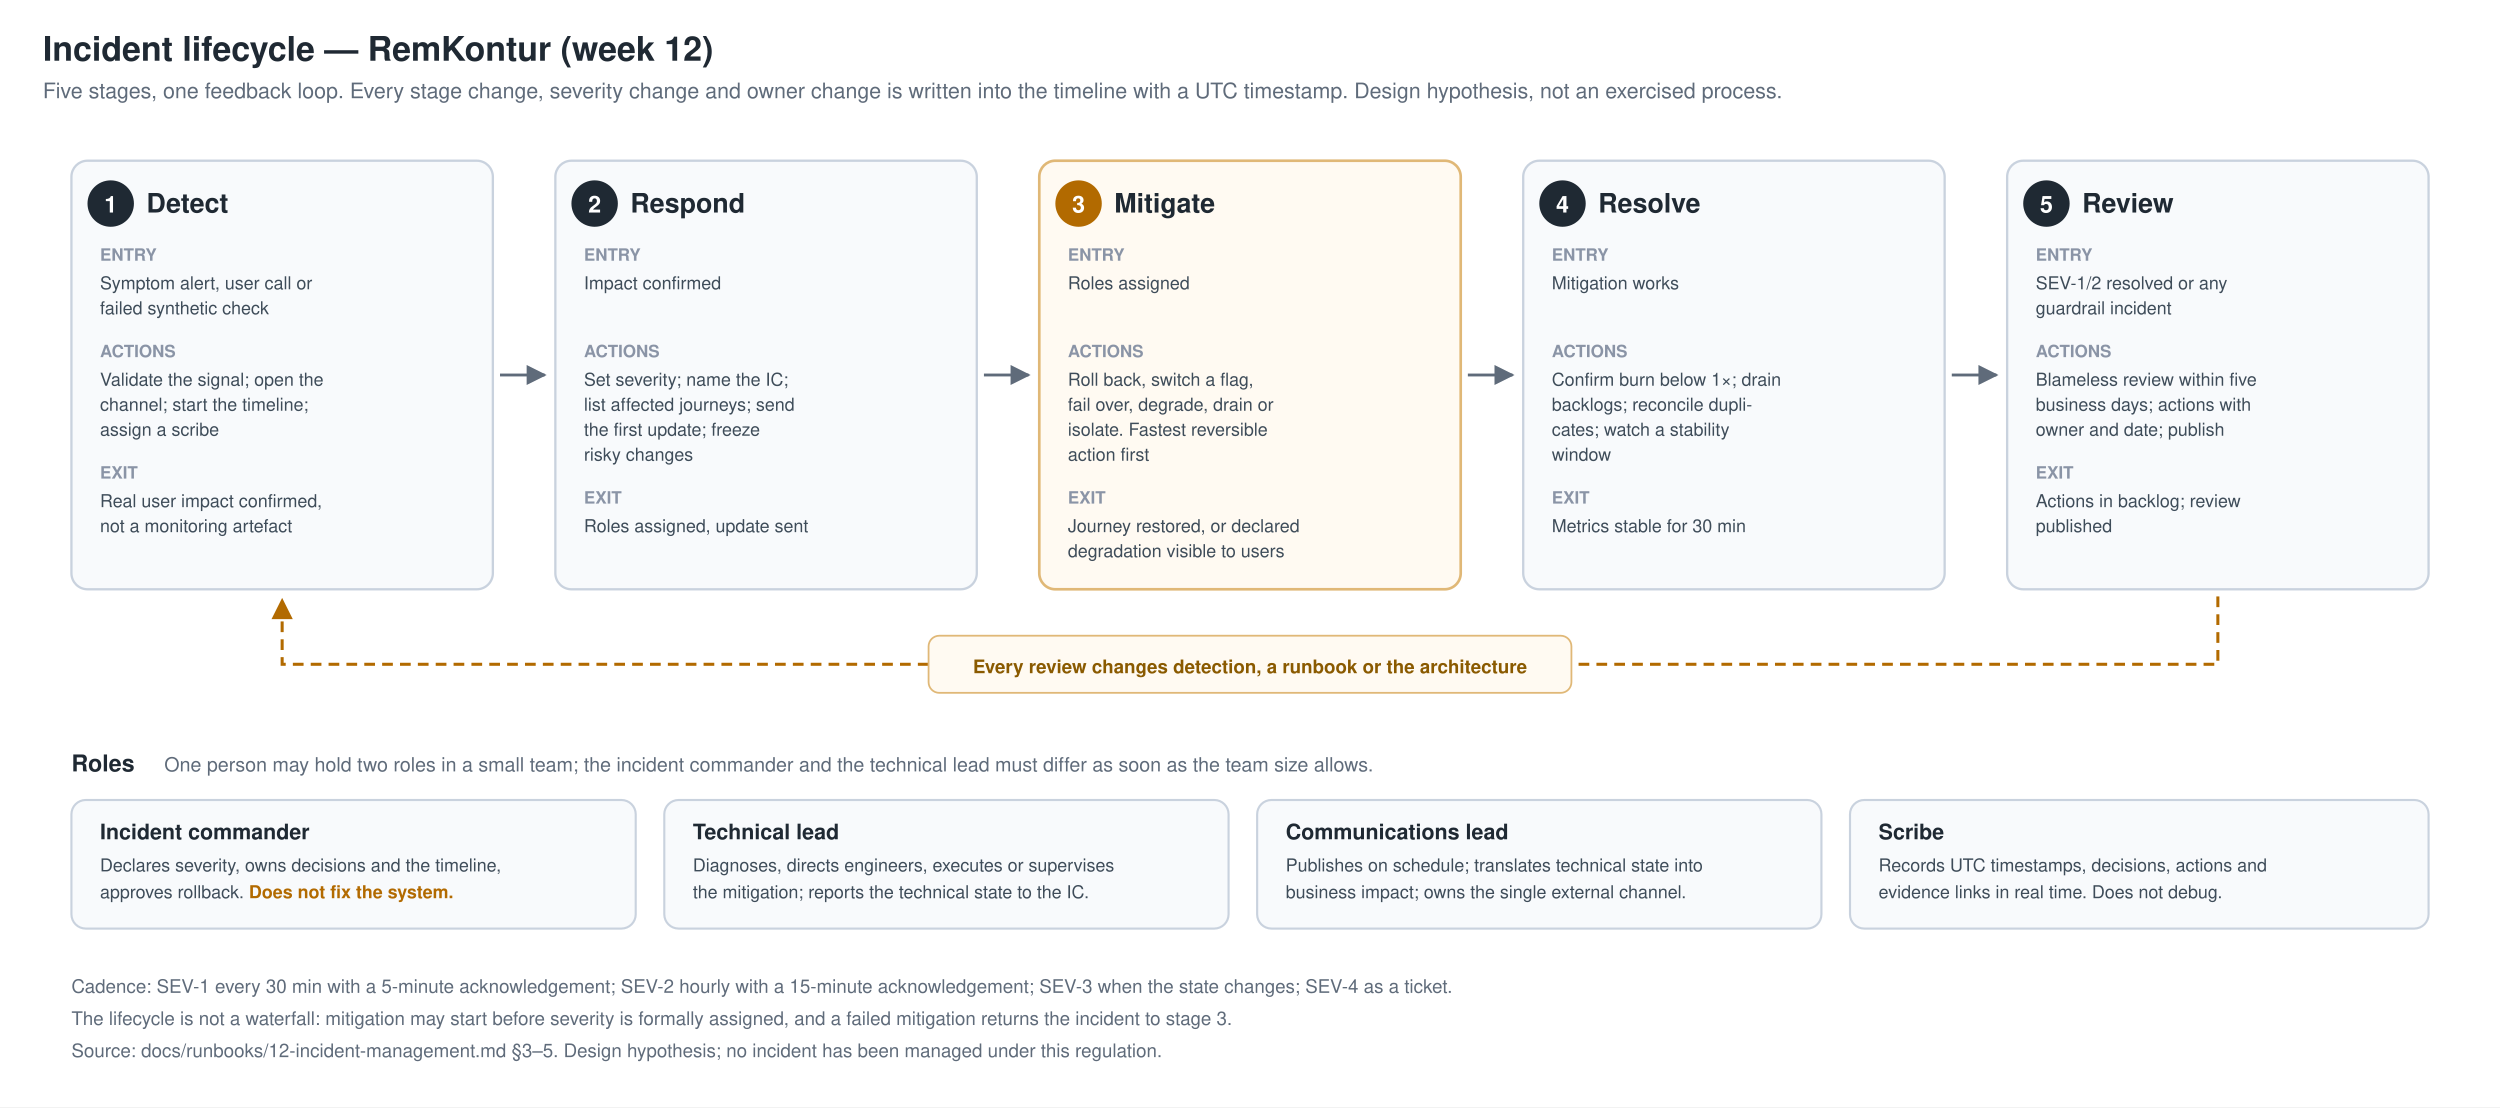
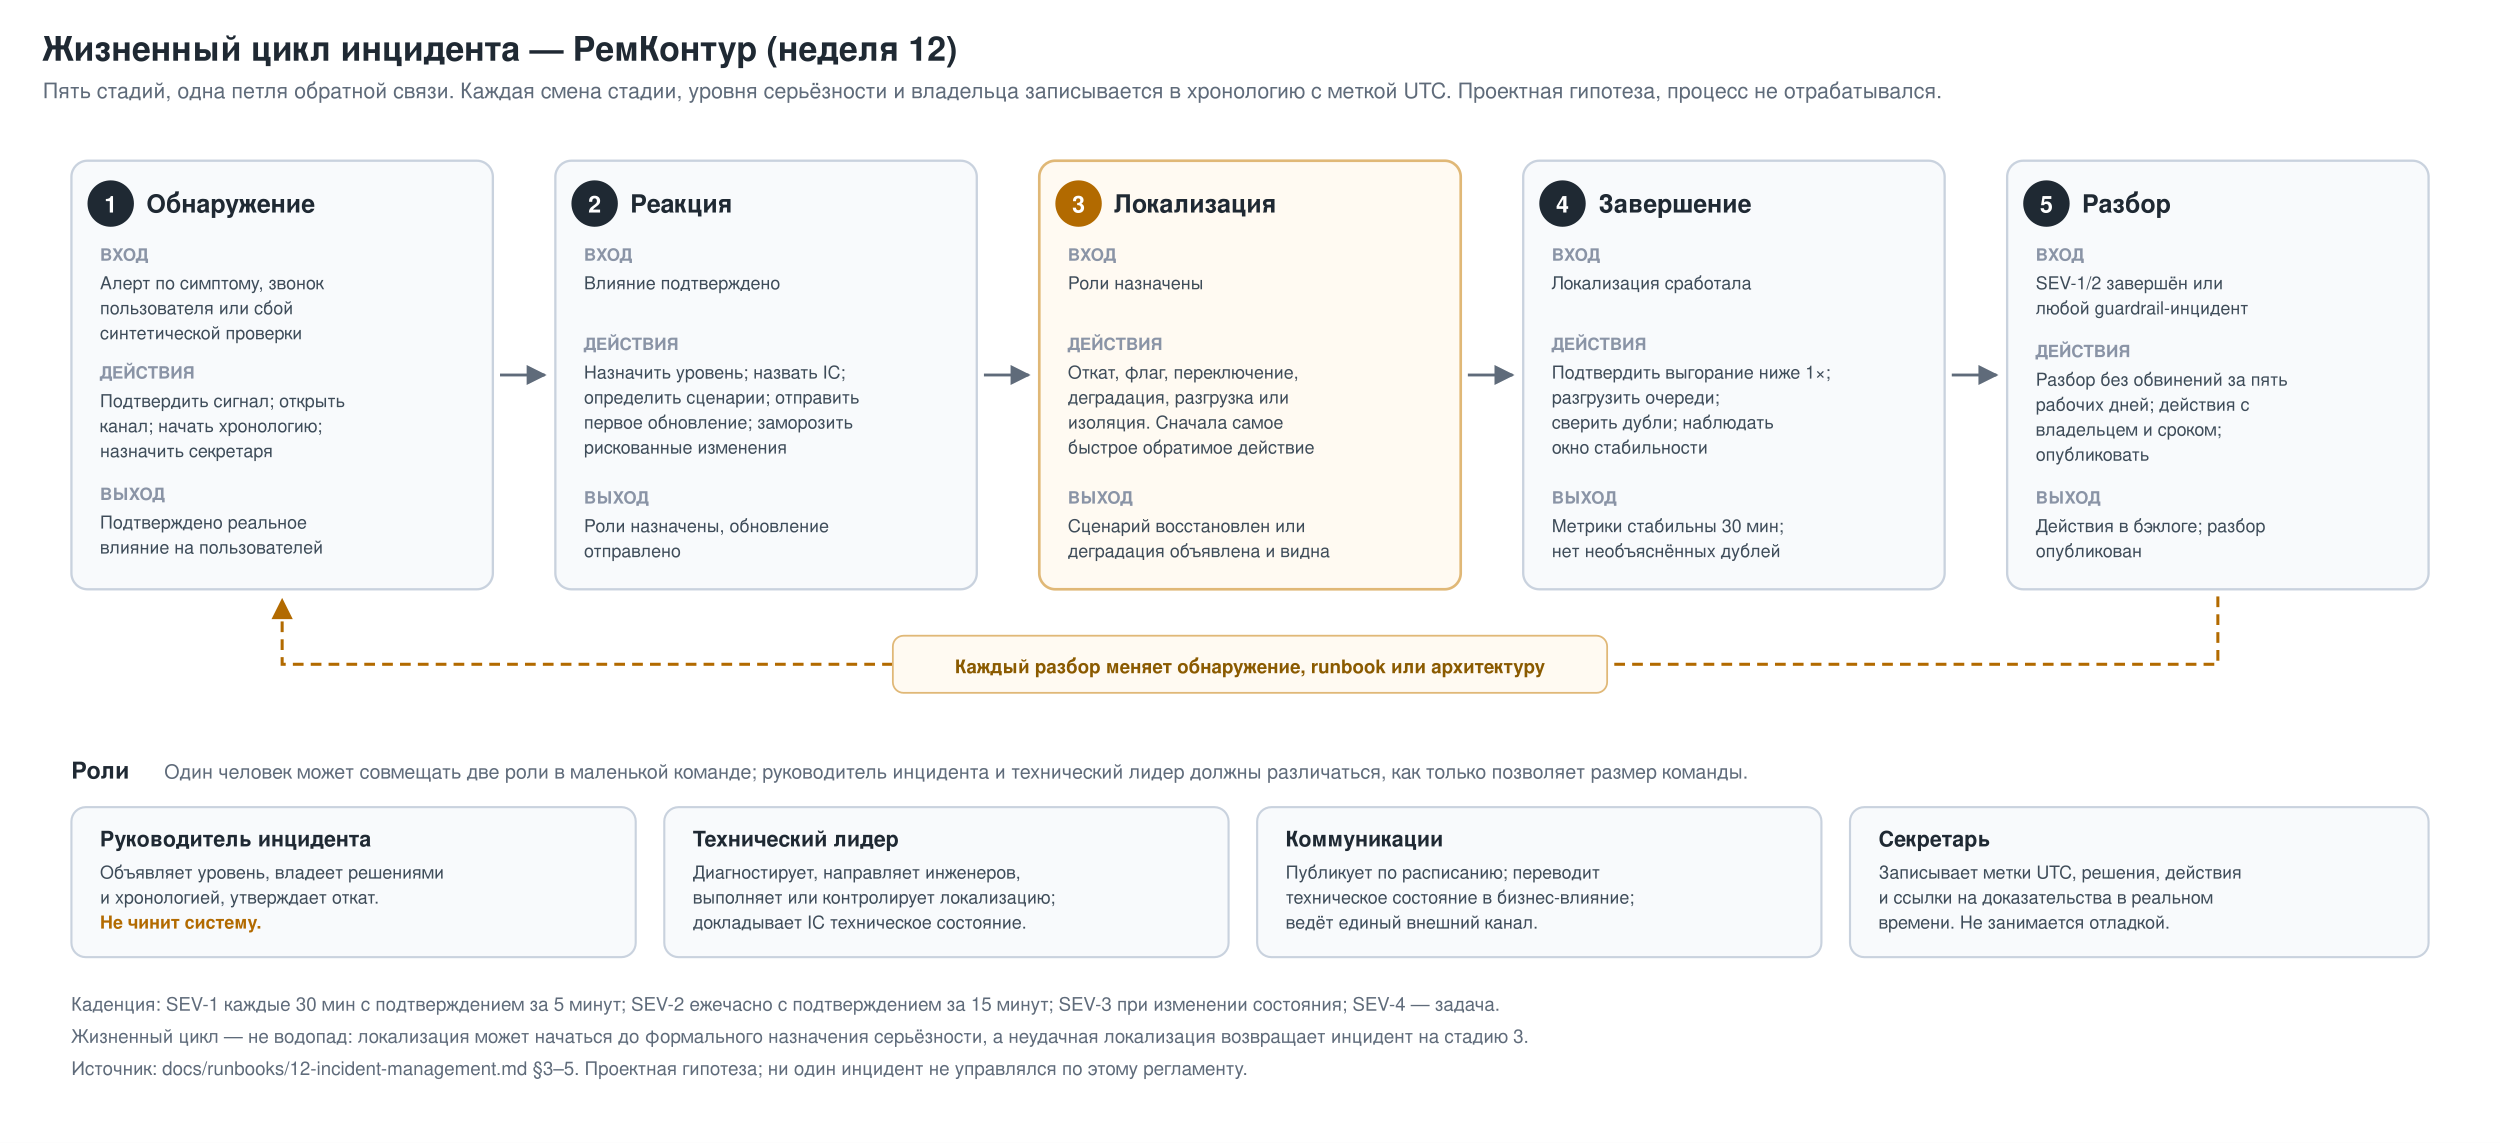
- <svg xmlns="http://www.w3.org/2000/svg" viewBox="0 0 1400 620" width="1400" height="620" font-family="Helvetica Neue, Helvetica, Arial, sans-serif">
+ <svg xmlns="http://www.w3.org/2000/svg" viewBox="0 0 1400 640" width="1400" height="640" font-family="Helvetica Neue, Helvetica, Arial, sans-serif">
  <defs>
    <marker id="arrow" viewBox="0 0 10 10" refX="9" refY="5" markerWidth="7" markerHeight="7" orient="auto-start-reverse">
      <path d="M 0 0 L 10 5 L 0 10 z" fill="#5f6b7a" />
    </marker>
    <marker id="loop" viewBox="0 0 10 10" refX="9" refY="5" markerWidth="7" markerHeight="7" orient="auto-start-reverse">
      <path d="M 0 0 L 10 5 L 0 10 z" fill="#b26a00" />
    </marker>
  </defs>
-   <rect width="1400" height="620" fill="#ffffff" />
-   <text x="24" y="34" font-size="19" font-weight="700" fill="#1f2933">Incident lifecycle — RemKontur (week 12)</text>
-   <text x="24" y="55" font-size="12" fill="#5f6b7a">Five stages, one feedback loop. Every stage change, severity change and owner change is written into the timeline with a UTC timestamp. Design hypothesis, not an exercised process.</text>
+   <rect width="1400" height="640" fill="#ffffff" />
+   <text x="24" y="34" font-size="19" font-weight="700" fill="#1f2933">Жизненный цикл инцидента — РемКонтур (неделя 12)</text>
+   <text x="24" y="55" font-size="12" fill="#5f6b7a">Пять стадий, одна петля обратной связи. Каждая смена стадии, уровня серьёзности и владельца записывается в хронологию с меткой UTC. Проектная гипотеза, процесс не отрабатывался.</text>
  <g>
    <rect x="40" y="90" width="236" height="240" rx="9" fill="#f8fafc" stroke="#c9d2de" stroke-width="1.3" />
    <circle cx="62" cy="114" r="13" fill="#1f2933" />
    <text x="62" y="119" font-size="13" font-weight="700" fill="#ffffff" text-anchor="middle">1</text>
-     <text x="82" y="119" font-size="15" font-weight="700" fill="#1f2933">Detect</text>
-     <text x="56" y="146" font-size="9.5" font-weight="700" fill="#8a94a6">ENTRY</text>
-     <text x="56" y="162" font-size="10" fill="#3e4c59">Symptom alert, user call or</text>
-     <text x="56" y="176" font-size="10" fill="#3e4c59">failed synthetic check</text>
-     <text x="56" y="200" font-size="9.5" font-weight="700" fill="#8a94a6">ACTIONS</text>
-     <text x="56" y="216" font-size="10" fill="#3e4c59">Validate the signal; open the</text>
-     <text x="56" y="230" font-size="10" fill="#3e4c59">channel; start the timeline;</text>
-     <text x="56" y="244" font-size="10" fill="#3e4c59">assign a scribe</text>
-     <text x="56" y="268" font-size="9.5" font-weight="700" fill="#8a94a6">EXIT</text>
-     <text x="56" y="284" font-size="10" fill="#3e4c59">Real user impact confirmed,</text>
-     <text x="56" y="298" font-size="10" fill="#3e4c59">not a monitoring artefact</text>
+     <text x="82" y="119" font-size="14" font-weight="700" fill="#1f2933">Обнаружение</text>
+     <text x="56" y="146" font-size="9.5" font-weight="700" fill="#8a94a6">ВХОД</text>
+     <text x="56" y="162" font-size="10" fill="#3e4c59">Алерт по симптому, звонок</text>
+     <text x="56" y="176" font-size="10" fill="#3e4c59">пользователя или сбой</text>
+     <text x="56" y="190" font-size="10" fill="#3e4c59">синтетической проверки</text>
+     <text x="56" y="212" font-size="9.5" font-weight="700" fill="#8a94a6">ДЕЙСТВИЯ</text>
+     <text x="56" y="228" font-size="10" fill="#3e4c59">Подтвердить сигнал; открыть</text>
+     <text x="56" y="242" font-size="10" fill="#3e4c59">канал; начать хронологию;</text>
+     <text x="56" y="256" font-size="10" fill="#3e4c59">назначить секретаря</text>
+     <text x="56" y="280" font-size="9.5" font-weight="700" fill="#8a94a6">ВЫХОД</text>
+     <text x="56" y="296" font-size="10" fill="#3e4c59">Подтверждено реальное</text>
+     <text x="56" y="310" font-size="10" fill="#3e4c59">влияние на пользователей</text>
  </g>
  <line x1="280" y1="210" x2="305" y2="210" stroke="#5f6b7a" stroke-width="1.6" marker-end="url(#arrow)" />
  <g>
    <rect x="311" y="90" width="236" height="240" rx="9" fill="#f8fafc" stroke="#c9d2de" stroke-width="1.3" />
    <circle cx="333" cy="114" r="13" fill="#1f2933" />
    <text x="333" y="119" font-size="13" font-weight="700" fill="#ffffff" text-anchor="middle">2</text>
-     <text x="353" y="119" font-size="15" font-weight="700" fill="#1f2933">Respond</text>
-     <text x="327" y="146" font-size="9.5" font-weight="700" fill="#8a94a6">ENTRY</text>
-     <text x="327" y="162" font-size="10" fill="#3e4c59">Impact confirmed</text>
-     <text x="327" y="200" font-size="9.5" font-weight="700" fill="#8a94a6">ACTIONS</text>
-     <text x="327" y="216" font-size="10" fill="#3e4c59">Set severity; name the IC;</text>
-     <text x="327" y="230" font-size="10" fill="#3e4c59">list affected journeys; send</text>
-     <text x="327" y="244" font-size="10" fill="#3e4c59">the first update; freeze</text>
-     <text x="327" y="258" font-size="10" fill="#3e4c59">risky changes</text>
-     <text x="327" y="282" font-size="9.5" font-weight="700" fill="#8a94a6">EXIT</text>
-     <text x="327" y="298" font-size="10" fill="#3e4c59">Roles assigned, update sent</text>
+     <text x="353" y="119" font-size="14" font-weight="700" fill="#1f2933">Реакция</text>
+     <text x="327" y="146" font-size="9.5" font-weight="700" fill="#8a94a6">ВХОД</text>
+     <text x="327" y="162" font-size="10" fill="#3e4c59">Влияние подтверждено</text>
+     <text x="327" y="196" font-size="9.5" font-weight="700" fill="#8a94a6">ДЕЙСТВИЯ</text>
+     <text x="327" y="212" font-size="10" fill="#3e4c59">Назначить уровень; назвать IC;</text>
+     <text x="327" y="226" font-size="10" fill="#3e4c59">определить сценарии; отправить</text>
+     <text x="327" y="240" font-size="10" fill="#3e4c59">первое обновление; заморозить</text>
+     <text x="327" y="254" font-size="10" fill="#3e4c59">рискованные изменения</text>
+     <text x="327" y="282" font-size="9.5" font-weight="700" fill="#8a94a6">ВЫХОД</text>
+     <text x="327" y="298" font-size="10" fill="#3e4c59">Роли назначены, обновление</text>
+     <text x="327" y="312" font-size="10" fill="#3e4c59">отправлено</text>
  </g>
  <line x1="551" y1="210" x2="576" y2="210" stroke="#5f6b7a" stroke-width="1.6" marker-end="url(#arrow)" />
  <g>
    <rect x="582" y="90" width="236" height="240" rx="9" fill="#fffaf2" stroke="#e0b877" stroke-width="1.5" />
    <circle cx="604" cy="114" r="13" fill="#b26a00" />
    <text x="604" y="119" font-size="13" font-weight="700" fill="#ffffff" text-anchor="middle">3</text>
-     <text x="624" y="119" font-size="15" font-weight="700" fill="#1f2933">Mitigate</text>
-     <text x="598" y="146" font-size="9.5" font-weight="700" fill="#8a94a6">ENTRY</text>
-     <text x="598" y="162" font-size="10" fill="#3e4c59">Roles assigned</text>
-     <text x="598" y="200" font-size="9.5" font-weight="700" fill="#8a94a6">ACTIONS</text>
-     <text x="598" y="216" font-size="10" fill="#3e4c59">Roll back, switch a flag,</text>
-     <text x="598" y="230" font-size="10" fill="#3e4c59">fail over, degrade, drain or</text>
-     <text x="598" y="244" font-size="10" fill="#3e4c59">isolate. Fastest reversible</text>
-     <text x="598" y="258" font-size="10" fill="#3e4c59">action first</text>
-     <text x="598" y="282" font-size="9.5" font-weight="700" fill="#8a94a6">EXIT</text>
-     <text x="598" y="298" font-size="10" fill="#3e4c59">Journey restored, or declared</text>
-     <text x="598" y="312" font-size="10" fill="#3e4c59">degradation visible to users</text>
+     <text x="624" y="119" font-size="14" font-weight="700" fill="#1f2933">Локализация</text>
+     <text x="598" y="146" font-size="9.5" font-weight="700" fill="#8a94a6">ВХОД</text>
+     <text x="598" y="162" font-size="10" fill="#3e4c59">Роли назначены</text>
+     <text x="598" y="196" font-size="9.5" font-weight="700" fill="#8a94a6">ДЕЙСТВИЯ</text>
+     <text x="598" y="212" font-size="10" fill="#3e4c59">Откат, флаг, переключение,</text>
+     <text x="598" y="226" font-size="10" fill="#3e4c59">деградация, разгрузка или</text>
+     <text x="598" y="240" font-size="10" fill="#3e4c59">изоляция. Сначала самое</text>
+     <text x="598" y="254" font-size="10" fill="#3e4c59">быстрое обратимое действие</text>
+     <text x="598" y="282" font-size="9.5" font-weight="700" fill="#8a94a6">ВЫХОД</text>
+     <text x="598" y="298" font-size="10" fill="#3e4c59">Сценарий восстановлен или</text>
+     <text x="598" y="312" font-size="10" fill="#3e4c59">деградация объявлена и видна</text>
  </g>
  <line x1="822" y1="210" x2="847" y2="210" stroke="#5f6b7a" stroke-width="1.6" marker-end="url(#arrow)" />
  <g>
    <rect x="853" y="90" width="236" height="240" rx="9" fill="#f8fafc" stroke="#c9d2de" stroke-width="1.3" />
    <circle cx="875" cy="114" r="13" fill="#1f2933" />
    <text x="875" y="119" font-size="13" font-weight="700" fill="#ffffff" text-anchor="middle">4</text>
-     <text x="895" y="119" font-size="15" font-weight="700" fill="#1f2933">Resolve</text>
-     <text x="869" y="146" font-size="9.5" font-weight="700" fill="#8a94a6">ENTRY</text>
-     <text x="869" y="162" font-size="10" fill="#3e4c59">Mitigation works</text>
-     <text x="869" y="200" font-size="9.5" font-weight="700" fill="#8a94a6">ACTIONS</text>
-     <text x="869" y="216" font-size="10" fill="#3e4c59">Confirm burn below 1×; drain</text>
-     <text x="869" y="230" font-size="10" fill="#3e4c59">backlogs; reconcile dupli-</text>
-     <text x="869" y="244" font-size="10" fill="#3e4c59">cates; watch a stability</text>
-     <text x="869" y="258" font-size="10" fill="#3e4c59">window</text>
-     <text x="869" y="282" font-size="9.5" font-weight="700" fill="#8a94a6">EXIT</text>
-     <text x="869" y="298" font-size="10" fill="#3e4c59">Metrics stable for 30 min</text>
+     <text x="895" y="119" font-size="14" font-weight="700" fill="#1f2933">Завершение</text>
+     <text x="869" y="146" font-size="9.5" font-weight="700" fill="#8a94a6">ВХОД</text>
+     <text x="869" y="162" font-size="10" fill="#3e4c59">Локализация сработала</text>
+     <text x="869" y="196" font-size="9.5" font-weight="700" fill="#8a94a6">ДЕЙСТВИЯ</text>
+     <text x="869" y="212" font-size="10" fill="#3e4c59">Подтвердить выгорание ниже 1×;</text>
+     <text x="869" y="226" font-size="10" fill="#3e4c59">разгрузить очереди;</text>
+     <text x="869" y="240" font-size="10" fill="#3e4c59">сверить дубли; наблюдать</text>
+     <text x="869" y="254" font-size="10" fill="#3e4c59">окно стабильности</text>
+     <text x="869" y="282" font-size="9.5" font-weight="700" fill="#8a94a6">ВЫХОД</text>
+     <text x="869" y="298" font-size="10" fill="#3e4c59">Метрики стабильны 30 мин;</text>
+     <text x="869" y="312" font-size="10" fill="#3e4c59">нет необъяснённых дублей</text>
  </g>
  <line x1="1093" y1="210" x2="1118" y2="210" stroke="#5f6b7a" stroke-width="1.6" marker-end="url(#arrow)" />
  <g>
    <rect x="1124" y="90" width="236" height="240" rx="9" fill="#f8fafc" stroke="#c9d2de" stroke-width="1.3" />
    <circle cx="1146" cy="114" r="13" fill="#1f2933" />
    <text x="1146" y="119" font-size="13" font-weight="700" fill="#ffffff" text-anchor="middle">5</text>
-     <text x="1166" y="119" font-size="15" font-weight="700" fill="#1f2933">Review</text>
-     <text x="1140" y="146" font-size="9.5" font-weight="700" fill="#8a94a6">ENTRY</text>
-     <text x="1140" y="162" font-size="10" fill="#3e4c59">SEV-1/2 resolved or any</text>
-     <text x="1140" y="176" font-size="10" fill="#3e4c59">guardrail incident</text>
-     <text x="1140" y="200" font-size="9.5" font-weight="700" fill="#8a94a6">ACTIONS</text>
-     <text x="1140" y="216" font-size="10" fill="#3e4c59">Blameless review within five</text>
-     <text x="1140" y="230" font-size="10" fill="#3e4c59">business days; actions with</text>
-     <text x="1140" y="244" font-size="10" fill="#3e4c59">owner and date; publish</text>
-     <text x="1140" y="268" font-size="9.5" font-weight="700" fill="#8a94a6">EXIT</text>
-     <text x="1140" y="284" font-size="10" fill="#3e4c59">Actions in backlog; review</text>
-     <text x="1140" y="298" font-size="10" fill="#3e4c59">published</text>
+     <text x="1166" y="119" font-size="14" font-weight="700" fill="#1f2933">Разбор</text>
+     <text x="1140" y="146" font-size="9.5" font-weight="700" fill="#8a94a6">ВХОД</text>
+     <text x="1140" y="162" font-size="10" fill="#3e4c59">SEV-1/2 завершён или</text>
+     <text x="1140" y="176" font-size="10" fill="#3e4c59">любой guardrail-инцидент</text>
+     <text x="1140" y="200" font-size="9.5" font-weight="700" fill="#8a94a6">ДЕЙСТВИЯ</text>
+     <text x="1140" y="216" font-size="10" fill="#3e4c59">Разбор без обвинений за пять</text>
+     <text x="1140" y="230" font-size="10" fill="#3e4c59">рабочих дней; действия с</text>
+     <text x="1140" y="244" font-size="10" fill="#3e4c59">владельцем и сроком;</text>
+     <text x="1140" y="258" font-size="10" fill="#3e4c59">опубликовать</text>
+     <text x="1140" y="282" font-size="9.5" font-weight="700" fill="#8a94a6">ВЫХОД</text>
+     <text x="1140" y="298" font-size="10" fill="#3e4c59">Действия в бэклоге; разбор</text>
+     <text x="1140" y="312" font-size="10" fill="#3e4c59">опубликован</text>
  </g>
  <path d="M 1242 334 L 1242 372 L 158 372 L 158 336" fill="none" stroke="#b26a00" stroke-width="1.7" stroke-dasharray="6 4" marker-end="url(#loop)" />
-   <rect x="520" y="356" width="360" height="32" rx="6" fill="#fffaf2" stroke="#e0b877" stroke-width="1" />
-   <text x="700" y="377" font-size="10.5" font-weight="700" fill="#8a5a00" text-anchor="middle">Every review changes detection, a runbook or the architecture</text>
-   <text x="40" y="432" font-size="13" font-weight="700" fill="#1f2933">Roles</text>
-   <text x="92" y="432" font-size="11" fill="#5f6b7a">One person may hold two roles in a small team; the incident commander and the technical lead must differ as soon as the team size allows.</text>
+   <rect x="500" y="356" width="400" height="32" rx="6" fill="#fffaf2" stroke="#e0b877" stroke-width="1" />
+   <text x="700" y="377" font-size="10.5" font-weight="700" fill="#8a5a00" text-anchor="middle">Каждый разбор меняет обнаружение, runbook или архитектуру</text>
+   <text x="40" y="436" font-size="13" font-weight="700" fill="#1f2933">Роли</text>
+   <text x="92" y="436" font-size="11" fill="#5f6b7a">Один человек может совмещать две роли в маленькой команде; руководитель инцидента и технический лидер должны различаться, как только позволяет размер команды.</text>
  <g>
-     <rect x="40" y="448" width="316" height="72" rx="8" fill="#f8fafc" stroke="#c9d2de" stroke-width="1.2" />
-     <text x="56" y="470" font-size="12" font-weight="700" fill="#1f2933">Incident commander</text>
-     <text x="56" y="488" font-size="10" fill="#3e4c59">Declares severity, owns decisions and the timeline,</text>
-     <text x="56" y="503" font-size="10" fill="#3e4c59">approves rollback. <tspan font-weight="700" fill="#b26a00">Does not fix the system.</tspan>
-     </text>
+     <rect x="40" y="452" width="316" height="84" rx="8" fill="#f8fafc" stroke="#c9d2de" stroke-width="1.2" />
+     <text x="56" y="474" font-size="12" font-weight="700" fill="#1f2933">Руководитель инцидента</text>
+     <text x="56" y="492" font-size="10" fill="#3e4c59">Объявляет уровень, владеет решениями</text>
+     <text x="56" y="506" font-size="10" fill="#3e4c59">и хронологией, утверждает откат.</text>
+     <text x="56" y="520" font-size="10" font-weight="700" fill="#b26a00">Не чинит систему.</text>
  </g>
  <g>
-     <rect x="372" y="448" width="316" height="72" rx="8" fill="#f8fafc" stroke="#c9d2de" stroke-width="1.2" />
-     <text x="388" y="470" font-size="12" font-weight="700" fill="#1f2933">Technical lead</text>
-     <text x="388" y="488" font-size="10" fill="#3e4c59">Diagnoses, directs engineers, executes or supervises</text>
-     <text x="388" y="503" font-size="10" fill="#3e4c59">the mitigation; reports the technical state to the IC.</text>
+     <rect x="372" y="452" width="316" height="84" rx="8" fill="#f8fafc" stroke="#c9d2de" stroke-width="1.2" />
+     <text x="388" y="474" font-size="12" font-weight="700" fill="#1f2933">Технический лидер</text>
+     <text x="388" y="492" font-size="10" fill="#3e4c59">Диагностирует, направляет инженеров,</text>
+     <text x="388" y="506" font-size="10" fill="#3e4c59">выполняет или контролирует локализацию;</text>
+     <text x="388" y="520" font-size="10" fill="#3e4c59">докладывает IC техническое состояние.</text>
  </g>
  <g>
-     <rect x="704" y="448" width="316" height="72" rx="8" fill="#f8fafc" stroke="#c9d2de" stroke-width="1.2" />
-     <text x="720" y="470" font-size="12" font-weight="700" fill="#1f2933">Communications lead</text>
-     <text x="720" y="488" font-size="10" fill="#3e4c59">Publishes on schedule; translates technical state into</text>
-     <text x="720" y="503" font-size="10" fill="#3e4c59">business impact; owns the single external channel.</text>
+     <rect x="704" y="452" width="316" height="84" rx="8" fill="#f8fafc" stroke="#c9d2de" stroke-width="1.2" />
+     <text x="720" y="474" font-size="12" font-weight="700" fill="#1f2933">Коммуникации</text>
+     <text x="720" y="492" font-size="10" fill="#3e4c59">Публикует по расписанию; переводит</text>
+     <text x="720" y="506" font-size="10" fill="#3e4c59">техническое состояние в бизнес-влияние;</text>
+     <text x="720" y="520" font-size="10" fill="#3e4c59">ведёт единый внешний канал.</text>
  </g>
  <g>
-     <rect x="1036" y="448" width="324" height="72" rx="8" fill="#f8fafc" stroke="#c9d2de" stroke-width="1.2" />
-     <text x="1052" y="470" font-size="12" font-weight="700" fill="#1f2933">Scribe</text>
-     <text x="1052" y="488" font-size="10" fill="#3e4c59">Records UTC timestamps, decisions, actions and</text>
-     <text x="1052" y="503" font-size="10" fill="#3e4c59">evidence links in real time. Does not debug.</text>
+     <rect x="1036" y="452" width="324" height="84" rx="8" fill="#f8fafc" stroke="#c9d2de" stroke-width="1.2" />
+     <text x="1052" y="474" font-size="12" font-weight="700" fill="#1f2933">Секретарь</text>
+     <text x="1052" y="492" font-size="10" fill="#3e4c59">Записывает метки UTC, решения, действия</text>
+     <text x="1052" y="506" font-size="10" fill="#3e4c59">и ссылки на доказательства в реальном</text>
+     <text x="1052" y="520" font-size="10" fill="#3e4c59">времени. Не занимается отладкой.</text>
  </g>
-   <text x="40" y="556" font-size="10.5" fill="#5f6b7a">Cadence: SEV-1 every 30 min with a 5-minute acknowledgement; SEV-2 hourly with a 15-minute acknowledgement; SEV-3 when the state changes; SEV-4 as a ticket.</text>
-   <text x="40" y="574" font-size="10.5" fill="#5f6b7a">The lifecycle is not a waterfall: mitigation may start before severity is formally assigned, and a failed mitigation returns the incident to stage 3.</text>
-   <text x="40" y="592" font-size="10.5" fill="#5f6b7a">Source: docs/runbooks/12-incident-management.md §3–5. Design hypothesis; no incident has been managed under this regulation.</text>
+   <text x="40" y="566" font-size="10.5" fill="#5f6b7a">Каденция: SEV-1 каждые 30 мин с подтверждением за 5 минут; SEV-2 ежечасно с подтверждением за 15 минут; SEV-3 при изменении состояния; SEV-4 — задача.</text>
+   <text x="40" y="584" font-size="10.5" fill="#5f6b7a">Жизненный цикл — не водопад: локализация может начаться до формального назначения серьёзности, а неудачная локализация возвращает инцидент на стадию 3.</text>
+   <text x="40" y="602" font-size="10.5" fill="#5f6b7a">Источник: docs/runbooks/12-incident-management.md §3–5. Проектная гипотеза; ни один инцидент не управлялся по этому регламенту.</text>
</svg>
